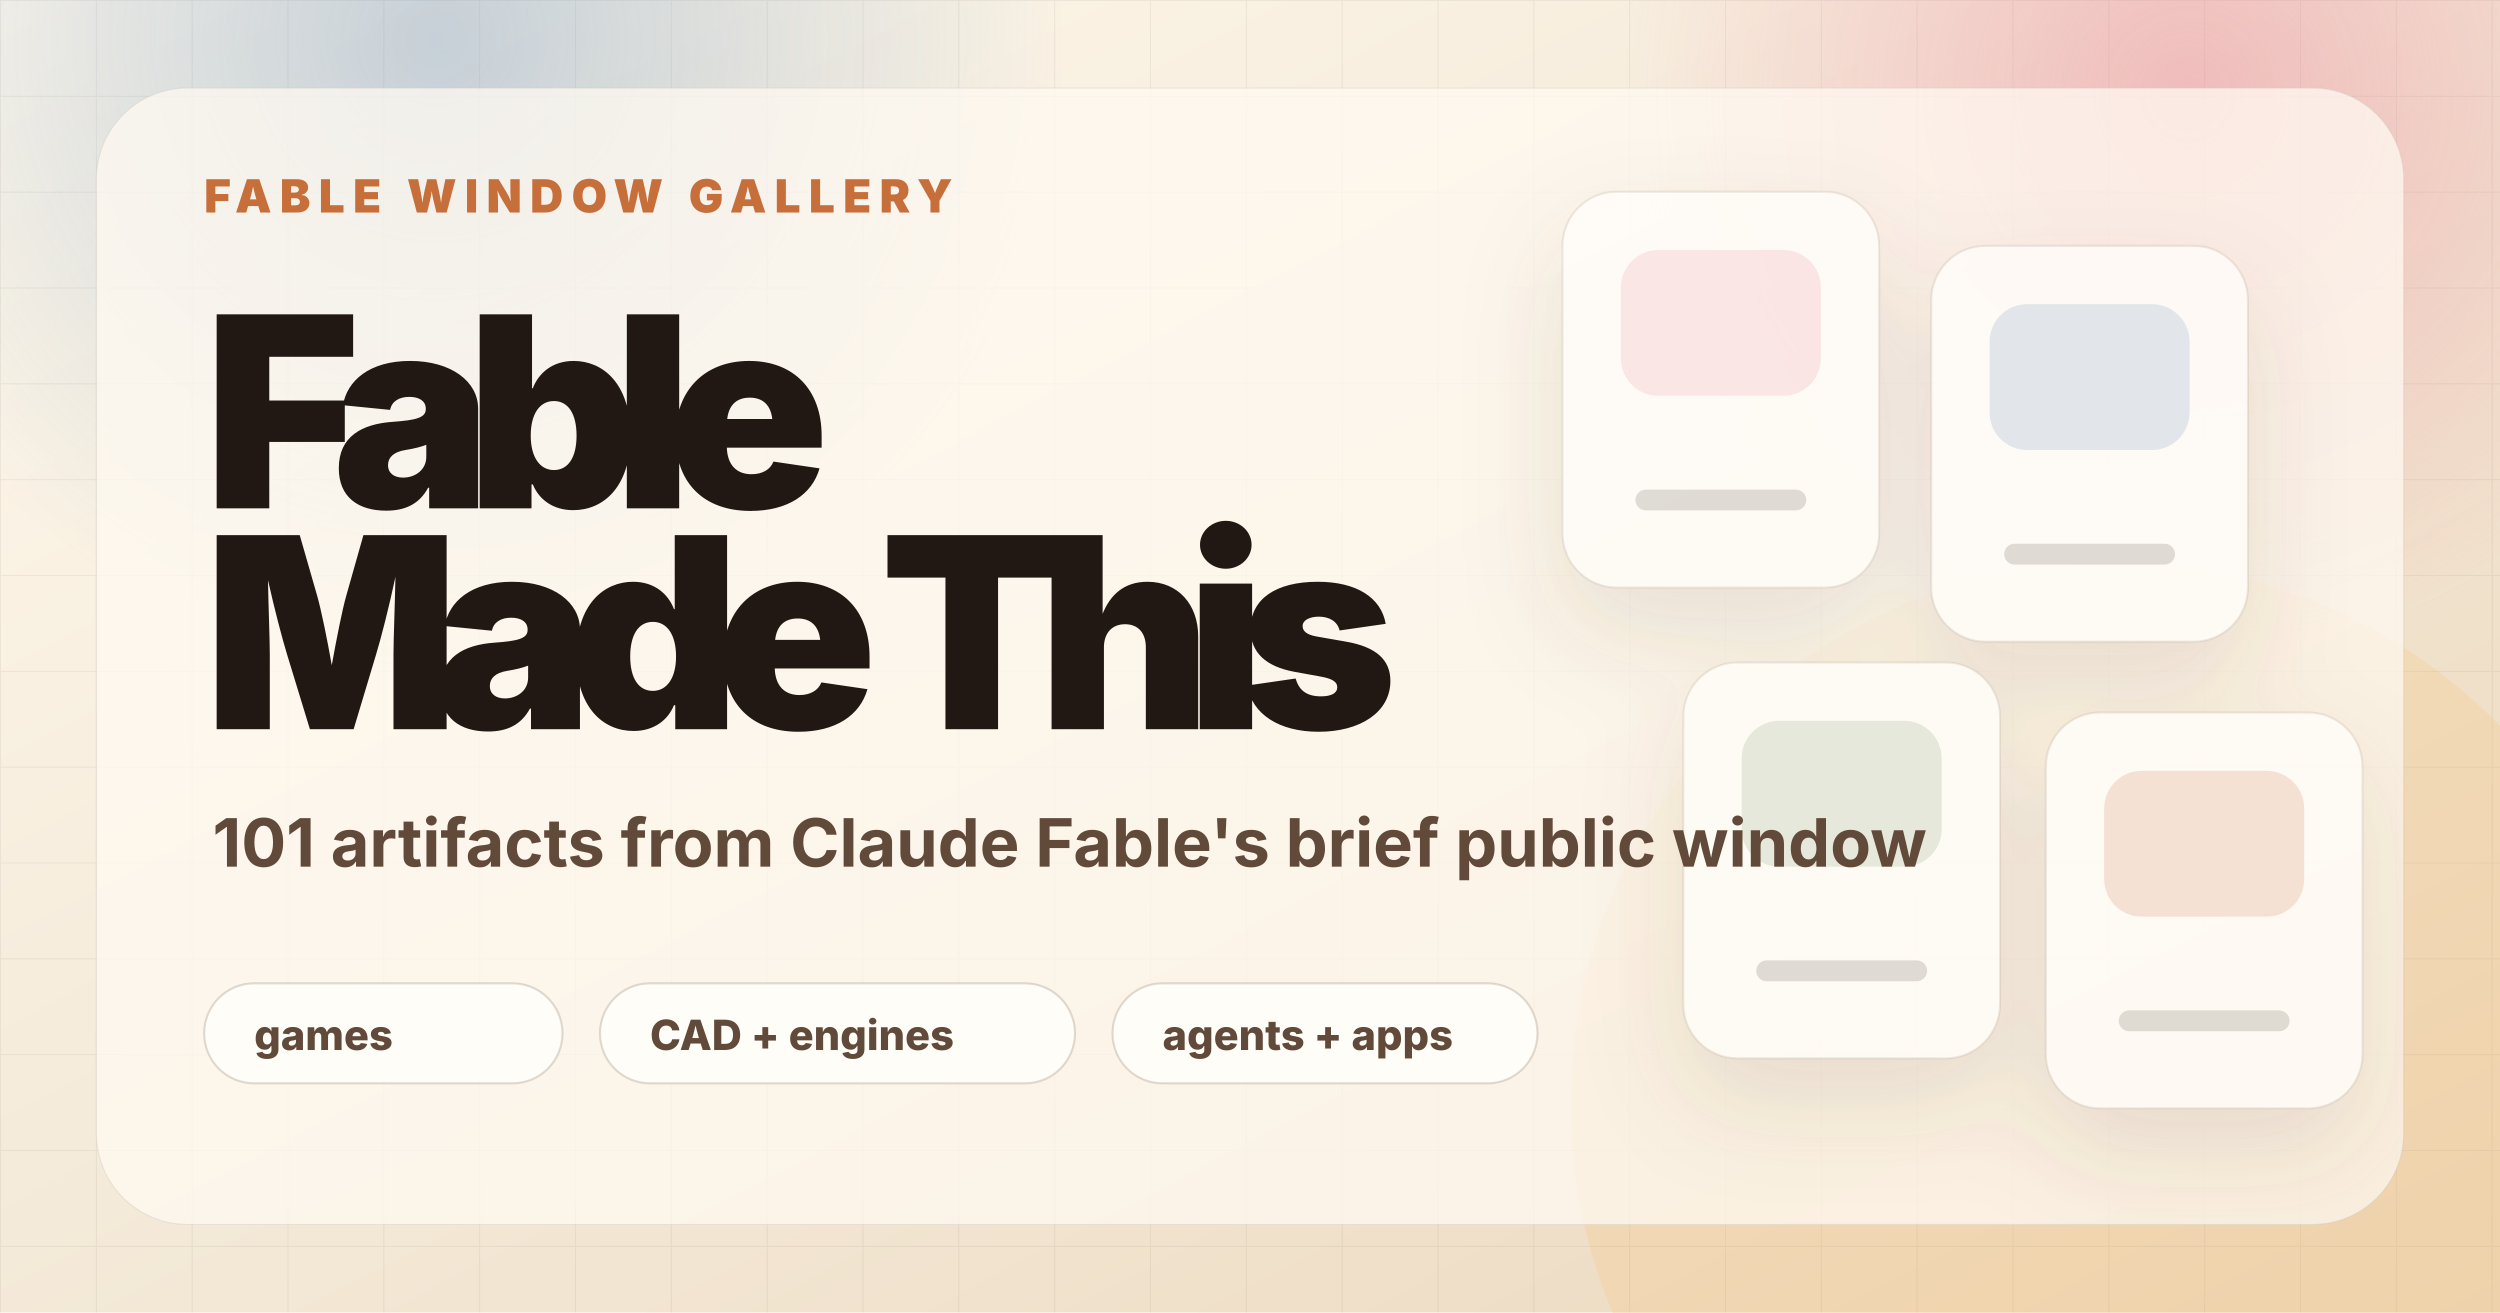
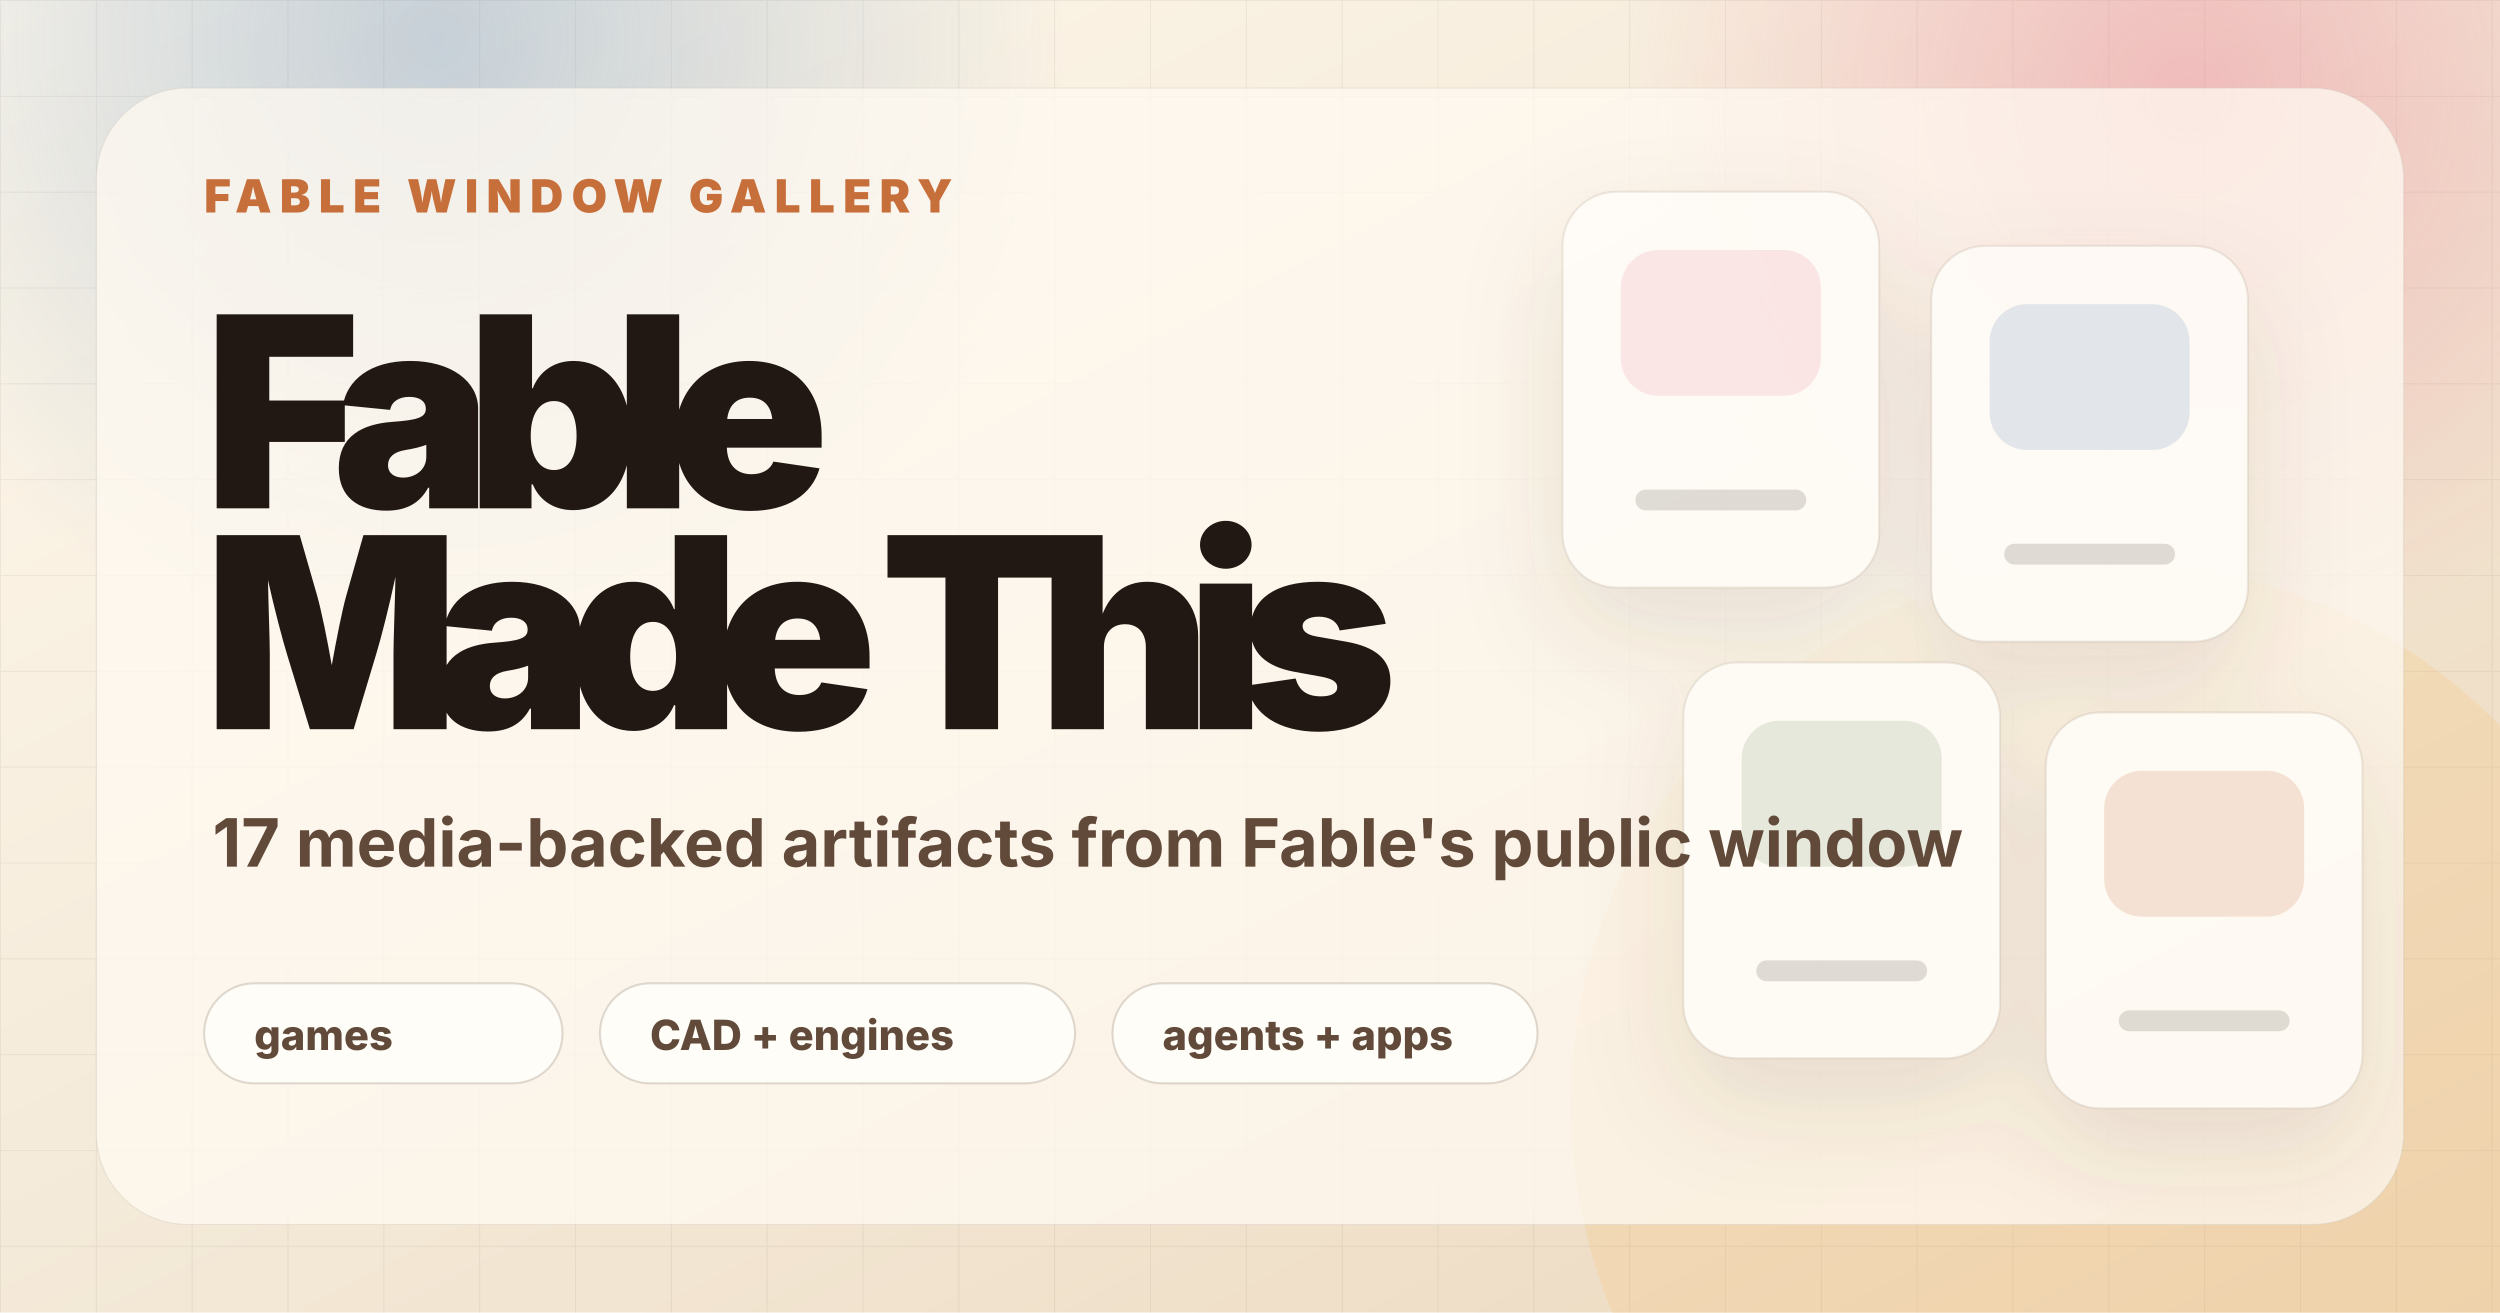
<svg xmlns="http://www.w3.org/2000/svg" width="1200" height="630" viewBox="0 0 1200 630" role="img" aria-labelledby="title desc">
  <defs>
    <linearGradient id="bg" x1="0" y1="0" x2="1" y2="1">
      <stop offset="0" stop-color="#fff8ec" />
      <stop offset="0.48" stop-color="#f4ead9" />
      <stop offset="1" stop-color="#ecd7bc" />
    </linearGradient>
    <radialGradient id="orbA" cx="50%" cy="50%" r="50%">
      <stop offset="0" stop-color="#e98194" stop-opacity="0.44" />
      <stop offset="1" stop-color="#e98194" stop-opacity="0" />
    </radialGradient>
    <radialGradient id="orbB" cx="50%" cy="50%" r="50%">
      <stop offset="0" stop-color="#5c88b7" stop-opacity="0.34" />
      <stop offset="1" stop-color="#5c88b7" stop-opacity="0" />
    </radialGradient>
    <filter id="shadow" x="-20%" y="-20%" width="140%" height="140%">
      <feDropShadow dx="0" dy="22" stdDeviation="24" flood-color="#5b3b20" flood-opacity="0.16" />
    </filter>
    <pattern id="grid" width="46" height="46" patternUnits="userSpaceOnUse">
      <path d="M46 0H0V46" fill="none" stroke="#241c16" stroke-opacity="0.055" stroke-width="1" />
    </pattern>
    <clipPath id="rounded">
      <rect x="46" y="42" width="1108" height="546" rx="44" />
    </clipPath>
  </defs>
  <rect width="1200" height="630" fill="url(#bg)" />
  <rect width="1200" height="630" fill="url(#grid)" />
  <circle cx="1050" cy="46" r="270" fill="url(#orbA)" />
  <circle cx="210" cy="20" r="300" fill="url(#orbB)" />
  <circle cx="1014" cy="530" r="260" fill="#f6c16f" opacity="0.22" />
  <g clip-path="url(#rounded)">
    <rect x="46" y="42" width="1108" height="546" rx="44" fill="#fffaf2" opacity="0.74" stroke="#573f2b" stroke-opacity="0.16" />
    <g opacity="0.78" filter="url(#shadow)">
      <rect x="750" y="92" width="152" height="190" rx="26" fill="#fffdf8" stroke="#573f2b" stroke-opacity="0.13" />
      <rect x="927" y="118" width="152" height="190" rx="26" fill="#fffdf8" stroke="#573f2b" stroke-opacity="0.13" />
      <rect x="808" y="318" width="152" height="190" rx="26" fill="#fffdf8" stroke="#573f2b" stroke-opacity="0.13" />
      <rect x="982" y="342" width="152" height="190" rx="26" fill="#fffdf8" stroke="#573f2b" stroke-opacity="0.13" />
      <rect x="778" y="120" width="96" height="70" rx="18" fill="#e98194" opacity="0.22" />
      <rect x="955" y="146" width="96" height="70" rx="18" fill="#5c88b7" opacity="0.22" />
      <rect x="836" y="346" width="96" height="70" rx="18" fill="#7f9d72" opacity="0.24" />
      <rect x="1010" y="370" width="96" height="70" rx="18" fill="#c76f3a" opacity="0.22" />
      <path d="M790 240h72M967 266h72M848 466h72M1022 490h72" stroke="#241c16" stroke-opacity="0.18" stroke-width="10" stroke-linecap="round" />
    </g>
  </g>
  <g transform="translate(98 102)">
    <text x="0" y="0" fill="#c76f3a" font-family="Inter, ui-sans-serif, system-ui, sans-serif" font-size="22" font-weight="900" letter-spacing="4">FABLE WINDOW GALLERY</text>
    <text x="0" y="142" fill="#211713" font-family="Inter, ui-sans-serif, system-ui, sans-serif" font-size="128" font-weight="900" letter-spacing="-12">Fable</text>
    <text x="0" y="248" fill="#211713" font-family="Inter, ui-sans-serif, system-ui, sans-serif" font-size="128" font-weight="900" letter-spacing="-12">Made This</text>
-     <text x="4" y="314" fill="#624a3a" font-family="Inter, ui-sans-serif, system-ui, sans-serif" font-size="32" font-weight="650">101 artifacts from Claude Fable's brief public window</text>
+     <text x="4" y="314" fill="#624a3a" font-family="Inter, ui-sans-serif, system-ui, sans-serif" font-size="32" font-weight="650">17 media-backed artifacts from Fable's public window</text>
    <g transform="translate(0 370)">
      <rect x="0" y="0" width="172" height="48" rx="24" fill="#fffdf8" stroke="#573f2b" stroke-opacity="0.18" />
      <rect x="190" y="0" width="228" height="48" rx="24" fill="#fffdf8" stroke="#573f2b" stroke-opacity="0.18" />
      <rect x="436" y="0" width="204" height="48" rx="24" fill="#fffdf8" stroke="#573f2b" stroke-opacity="0.18" />
      <text x="24" y="32" fill="#624a3a" font-family="Inter, ui-sans-serif, system-ui, sans-serif" font-size="20" font-weight="800">games</text>
      <text x="214" y="32" fill="#624a3a" font-family="Inter, ui-sans-serif, system-ui, sans-serif" font-size="20" font-weight="800">CAD + engines</text>
      <text x="460" y="32" fill="#624a3a" font-family="Inter, ui-sans-serif, system-ui, sans-serif" font-size="20" font-weight="800">agents + apps</text>
    </g>
  </g>
</svg>
